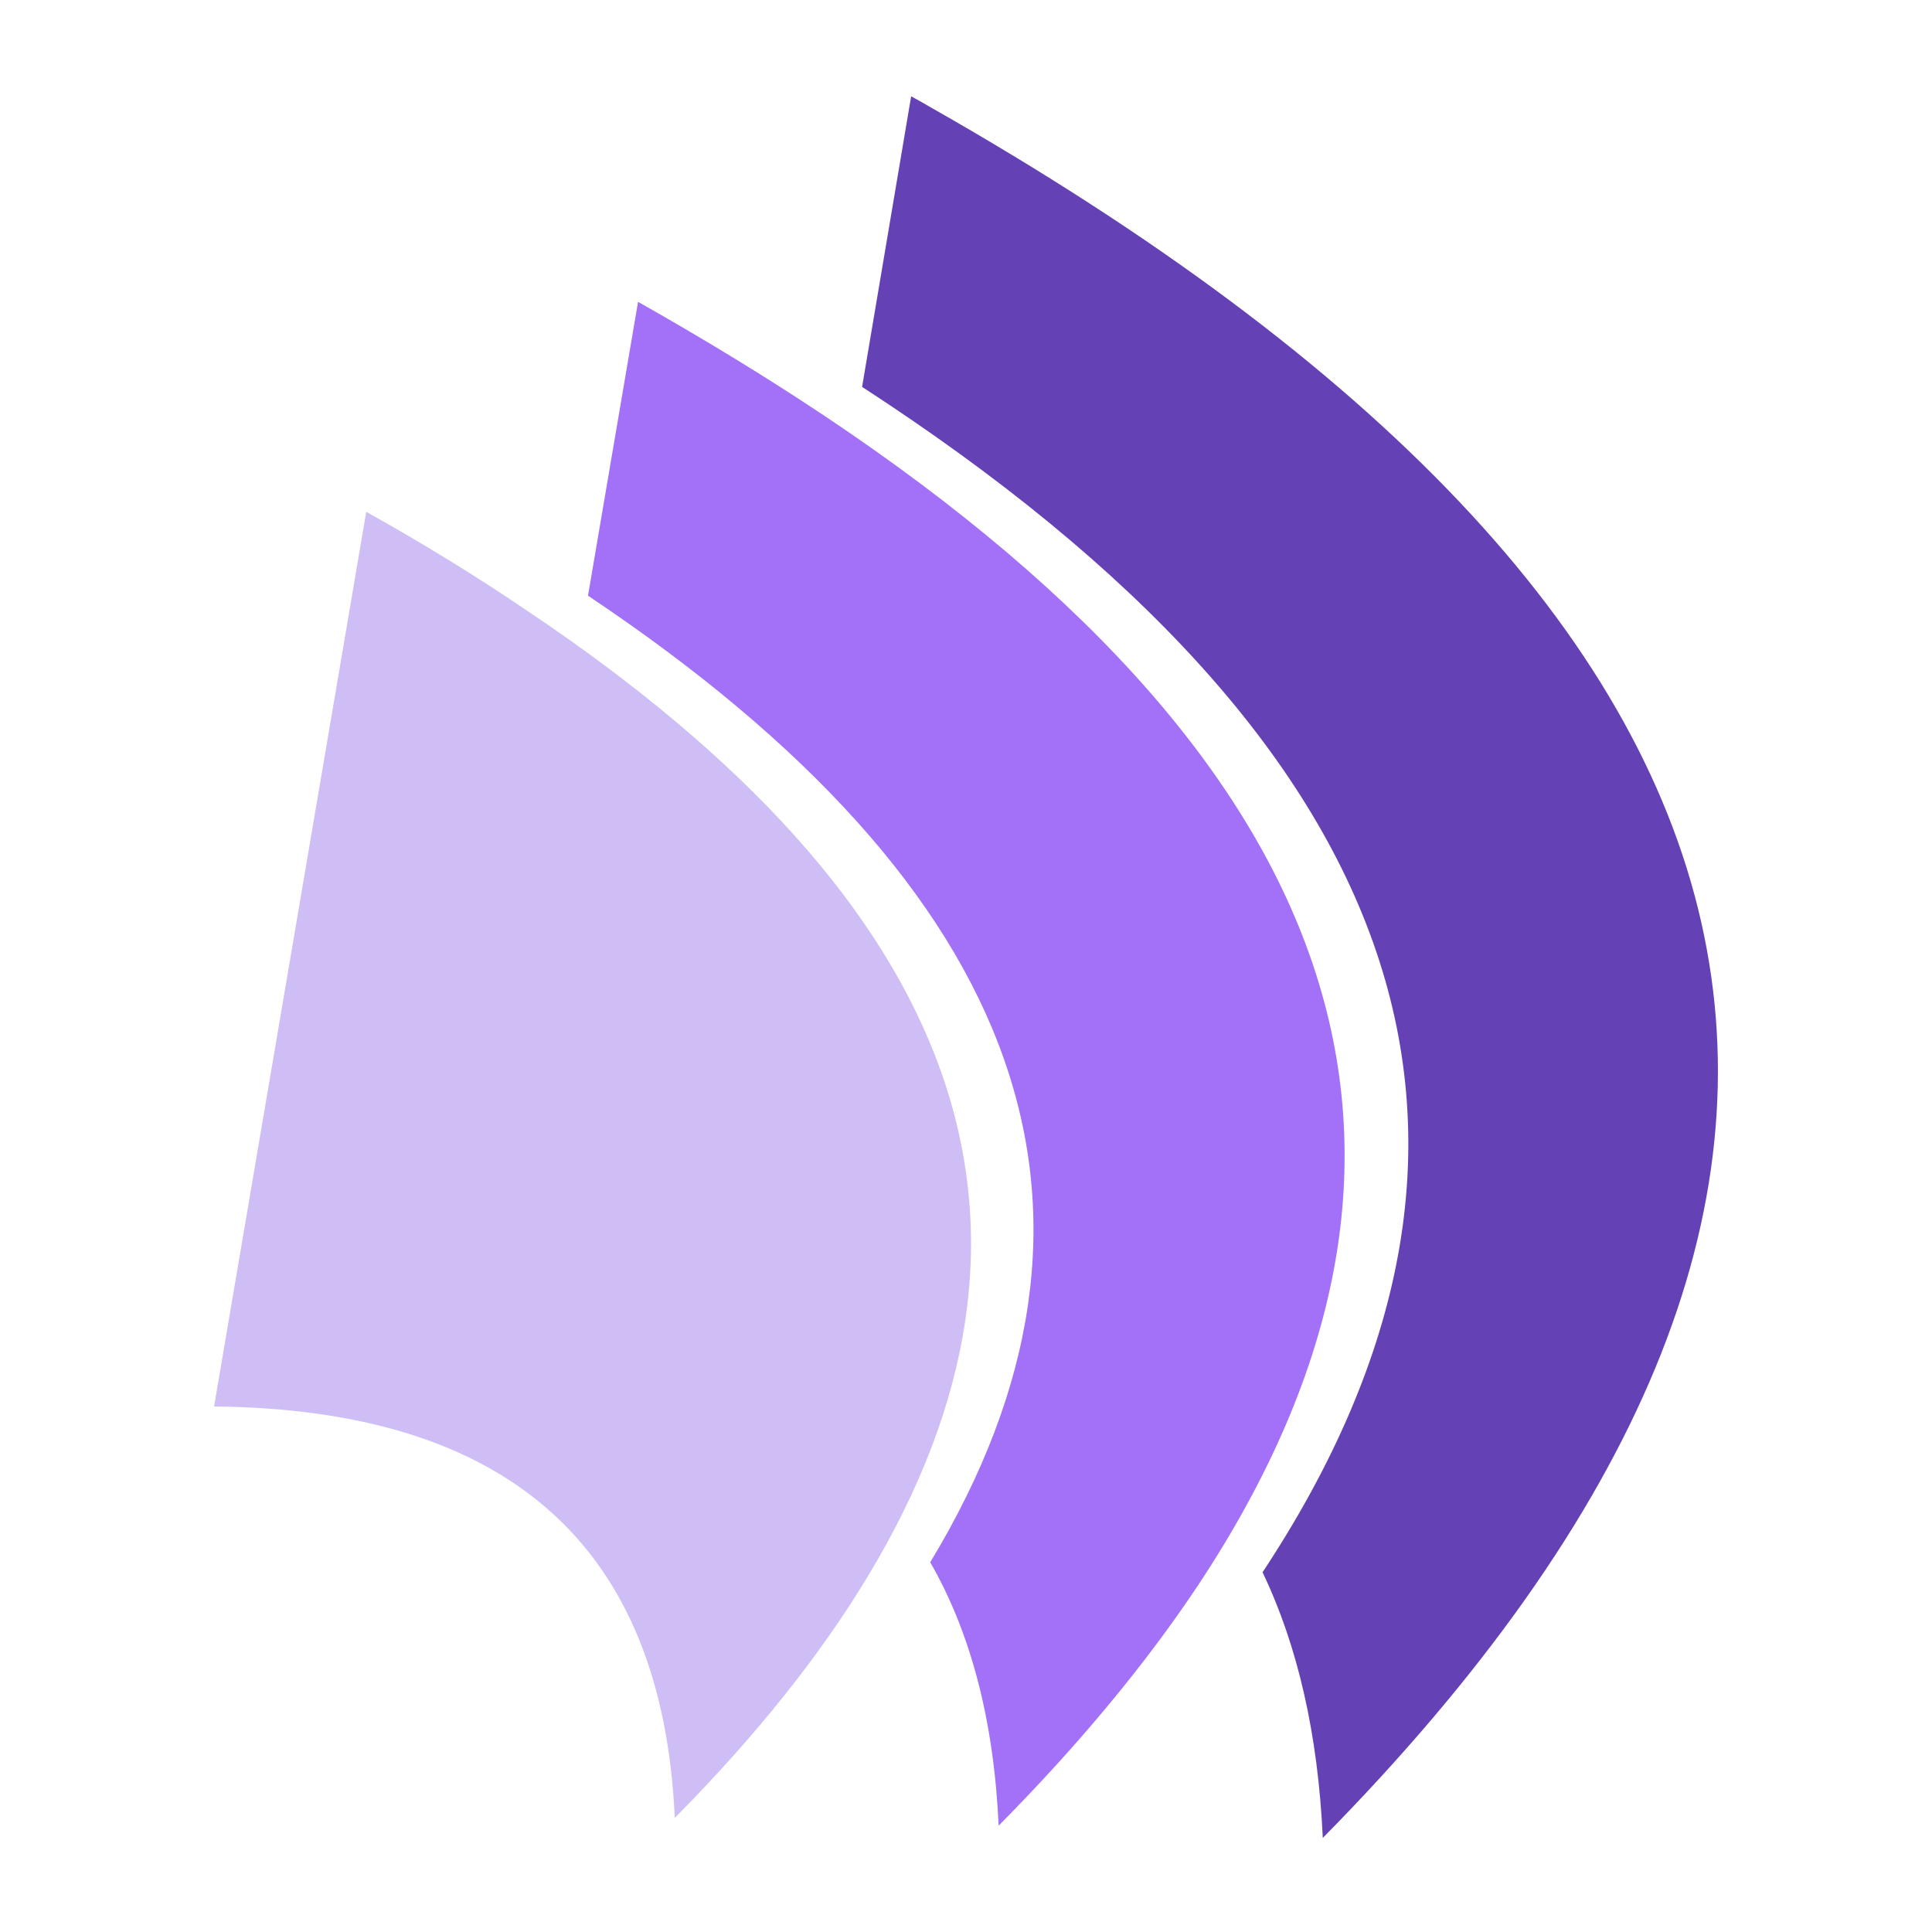
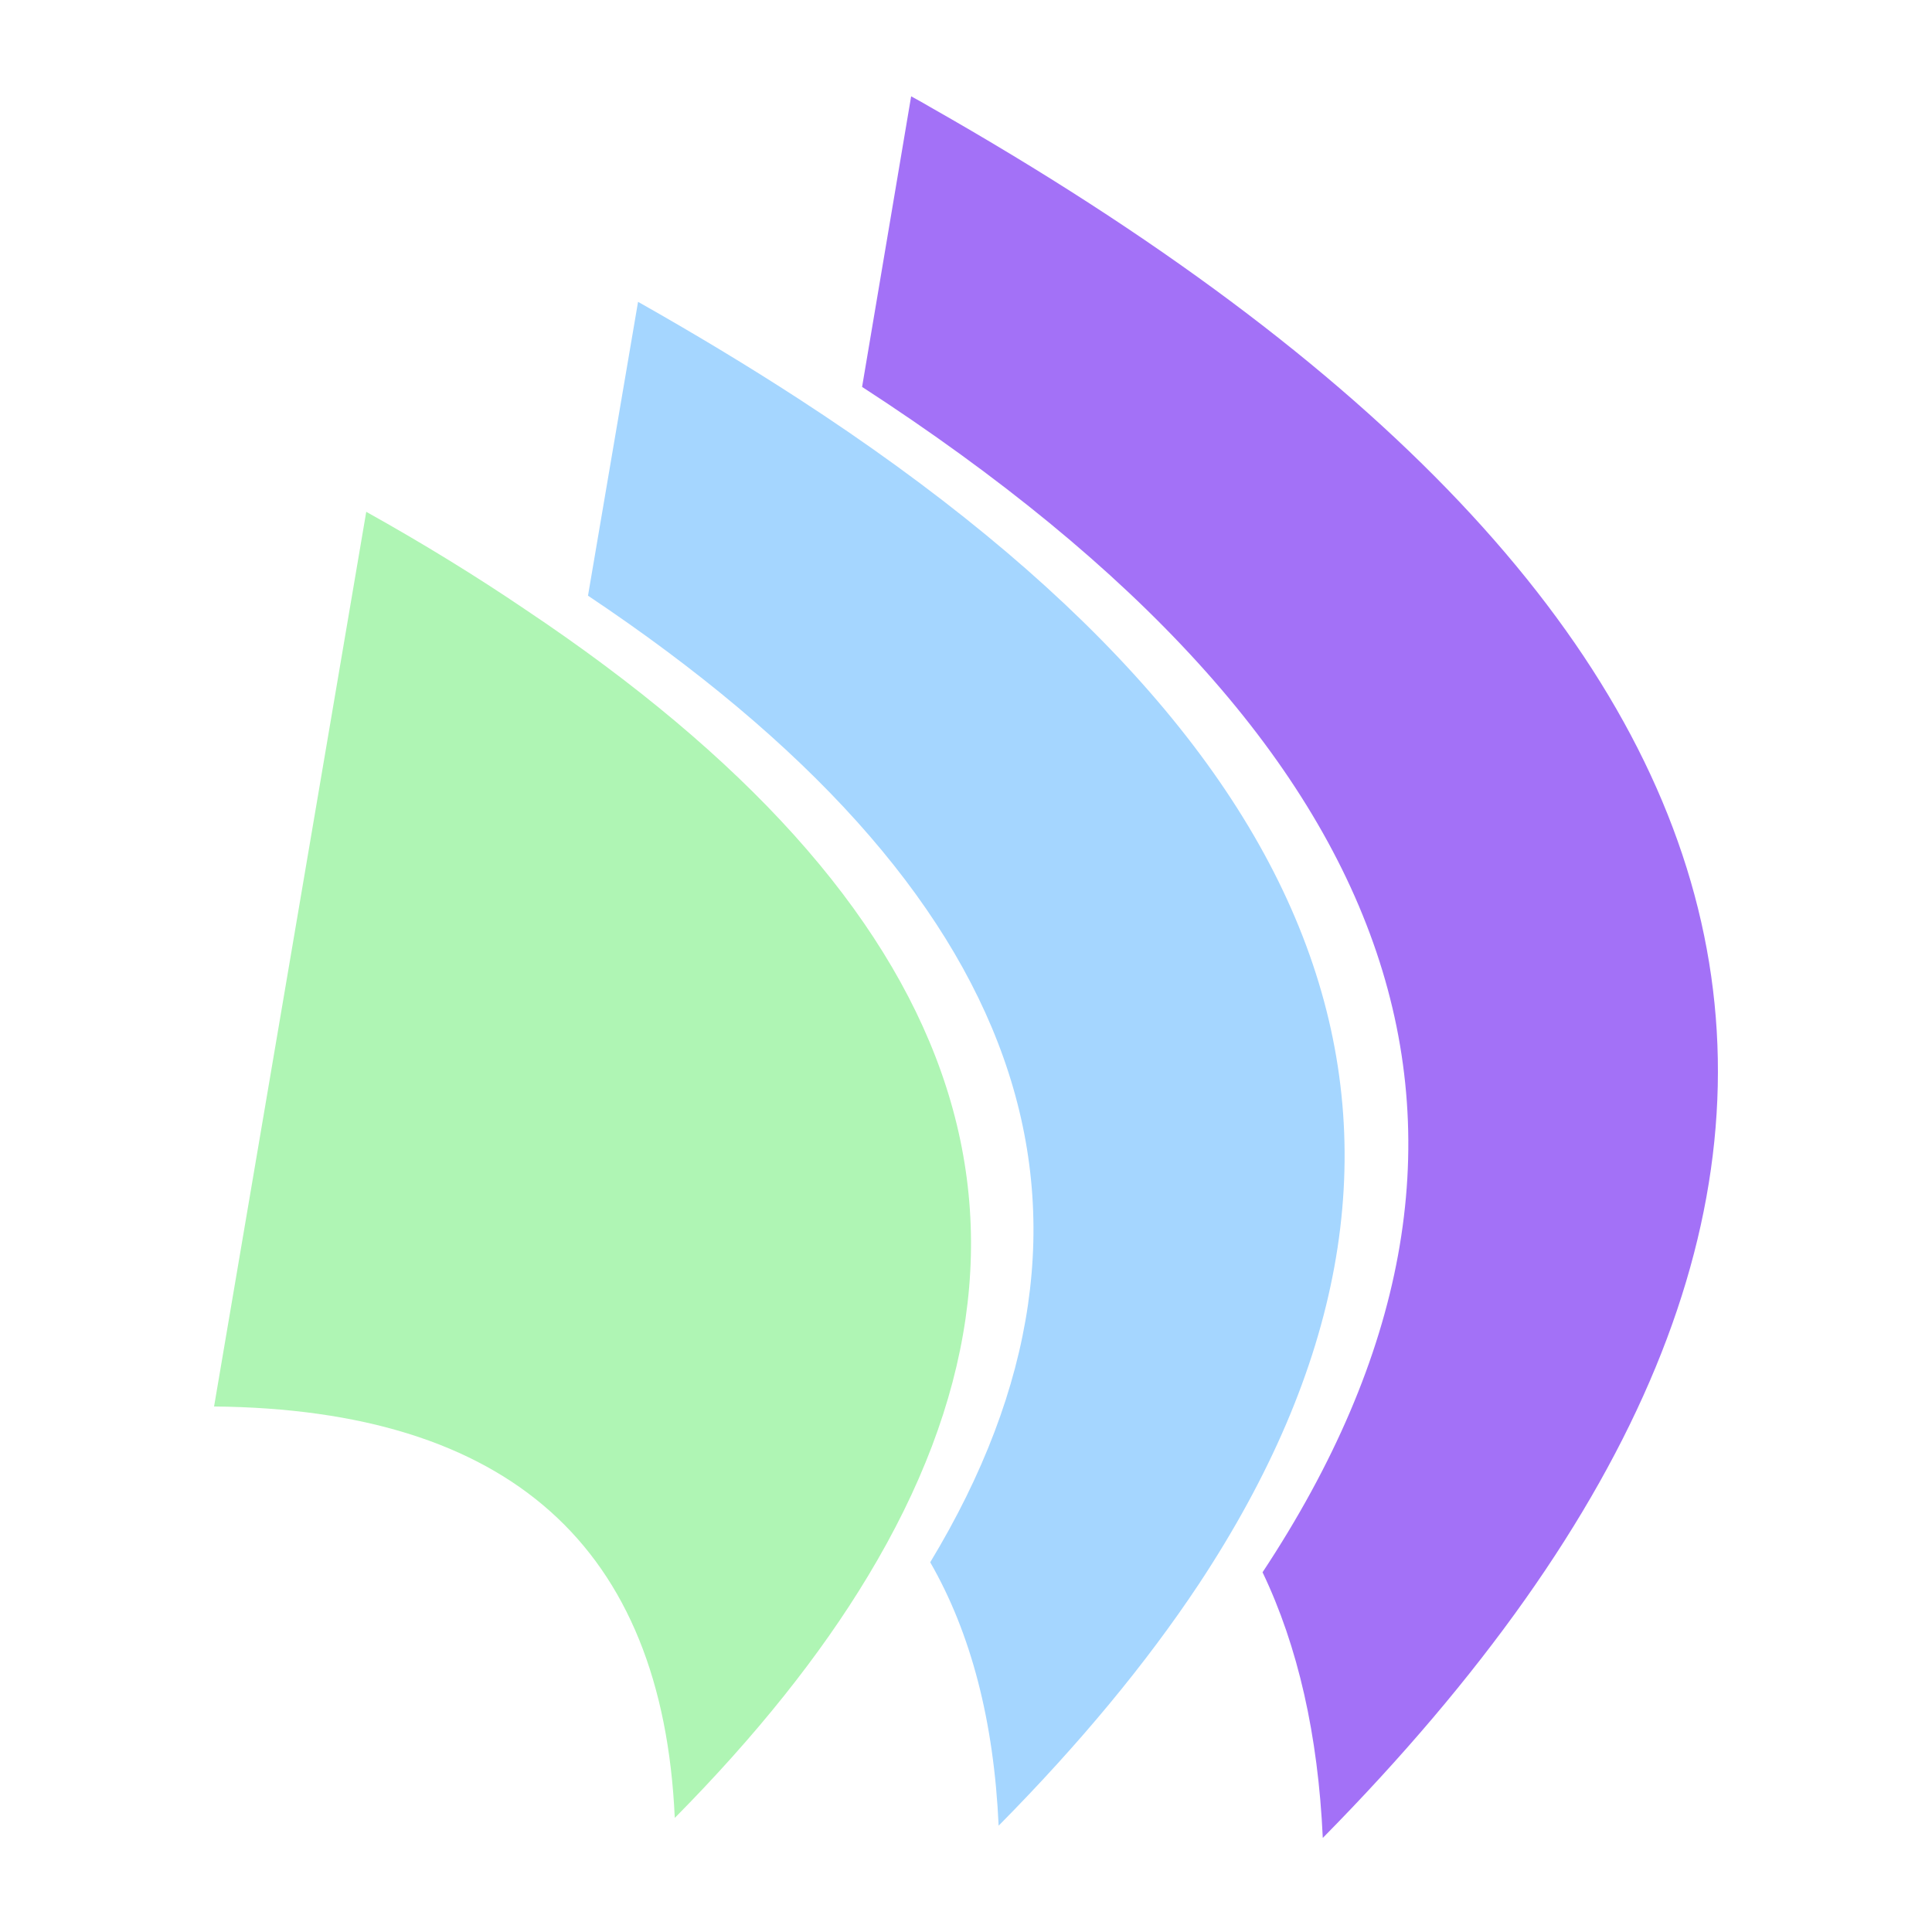
- <svg xmlns="http://www.w3.org/2000/svg" version="1.1" width="361" height="361">
-   <svg width="361" height="361" viewBox="0 0 361 361" fill="none">
-     <path fill-rule="evenodd" clip-rule="evenodd" d="M161.084 72.293L170.25 18C171.51 18.669 172.716 19.366 173.868 20.036C341.451 115.208 365.866 223.013 247.167 343.422C246.283 324.181 242.531 307.617 235.911 293.786C289.217 213.114 264.293 139.273 161.084 72.293Z" fill="#6541B6" />
-     <path fill-rule="evenodd" clip-rule="evenodd" d="M109.869 111.304L119.222 56.398C129.781 62.365 139.778 68.388 149.185 74.495C252.366 141.476 277.318 215.316 224.012 295.989C214.203 310.768 201.74 325.826 186.598 341.135C185.714 321.615 181.452 305.191 173.814 291.917C213.399 226.443 192.065 166.238 109.869 111.304Z" fill="#A371F7" />
-     <path fill-rule="evenodd" clip-rule="evenodd" d="M68.435 95.633C79.129 101.601 89.045 107.707 98.21 113.926C180.407 168.832 201.714 229.037 162.156 294.54C153.258 309.319 141.225 324.377 126.083 339.686C123.805 288.99 95.102 263.336 40 262.806L68.435 95.633Z" fill="#CFBEF5" />
-   </svg>
-   <style>@media (prefers-color-scheme: light) { :root { filter: none; } }
- @media (prefers-color-scheme: dark) { :root { filter: none; } }
- </style>
+ <svg xmlns="http://www.w3.org/2000/svg" width="100%" height="100%" viewBox="0 0 361 361" version="1.1" xml:space="preserve" style="fill-rule:evenodd;clip-rule:evenodd;stroke-linejoin:round;stroke-miterlimit:2;">
+   <g>
+     <path d="M161.084,72.293L170.25,18C171.51,18.669 172.716,19.366 173.868,20.036C341.451,115.208 365.866,223.013 247.167,343.422C246.283,324.181 242.531,307.617 235.911,293.786C289.217,213.114 264.293,139.273 161.084,72.293Z" style="fill:rgb(163,113,247);" />
+     <path d="M109.869,111.304L119.222,56.398C129.781,62.365 139.778,68.388 149.185,74.495C252.366,141.476 277.318,215.316 224.012,295.989C214.203,310.768 201.74,325.826 186.598,341.135C185.714,321.615 181.452,305.191 173.814,291.917C213.399,226.443 192.065,166.238 109.869,111.304Z" style="fill:rgb(165,214,255);" />
+     <path d="M68.435,95.633C79.129,101.601 89.045,107.707 98.211,113.926C180.407,168.832 201.714,229.037 162.156,294.54C153.258,309.319 141.225,324.377 126.083,339.686C123.805,288.99 95.102,263.336 40,262.806L68.435,95.633Z" style="fill:rgb(175,245,180);" />
+   </g>
</svg>
